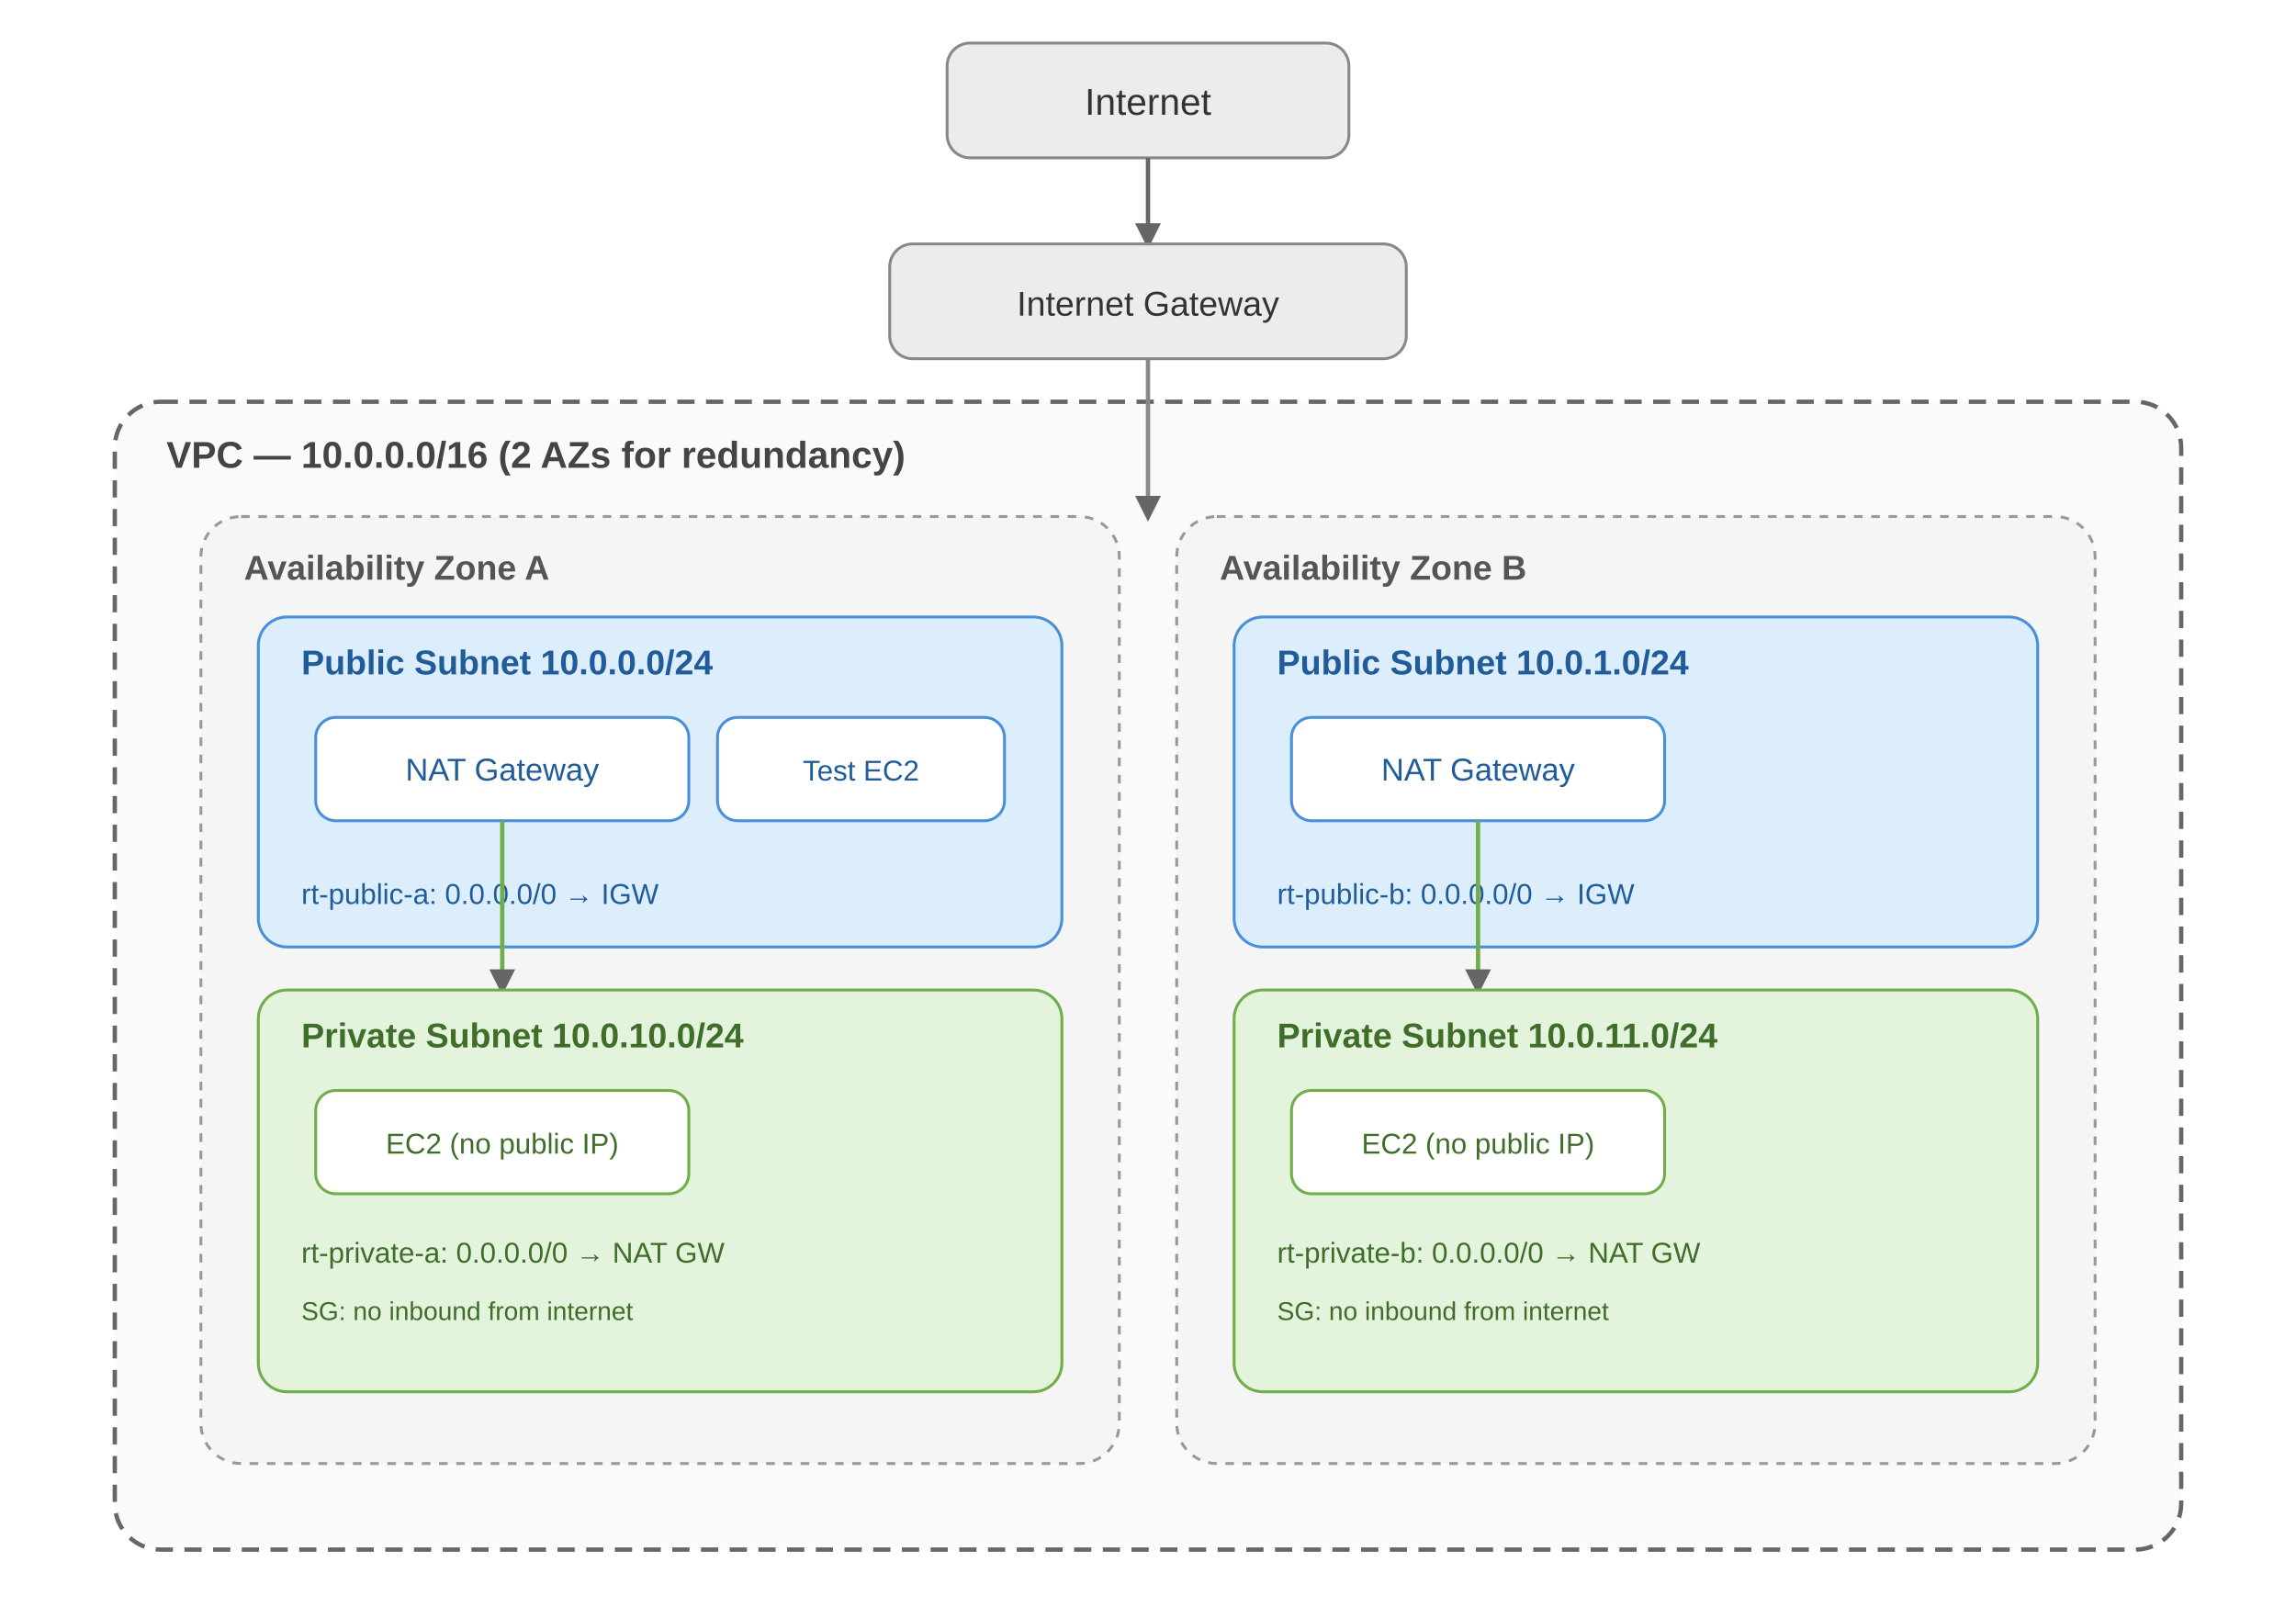
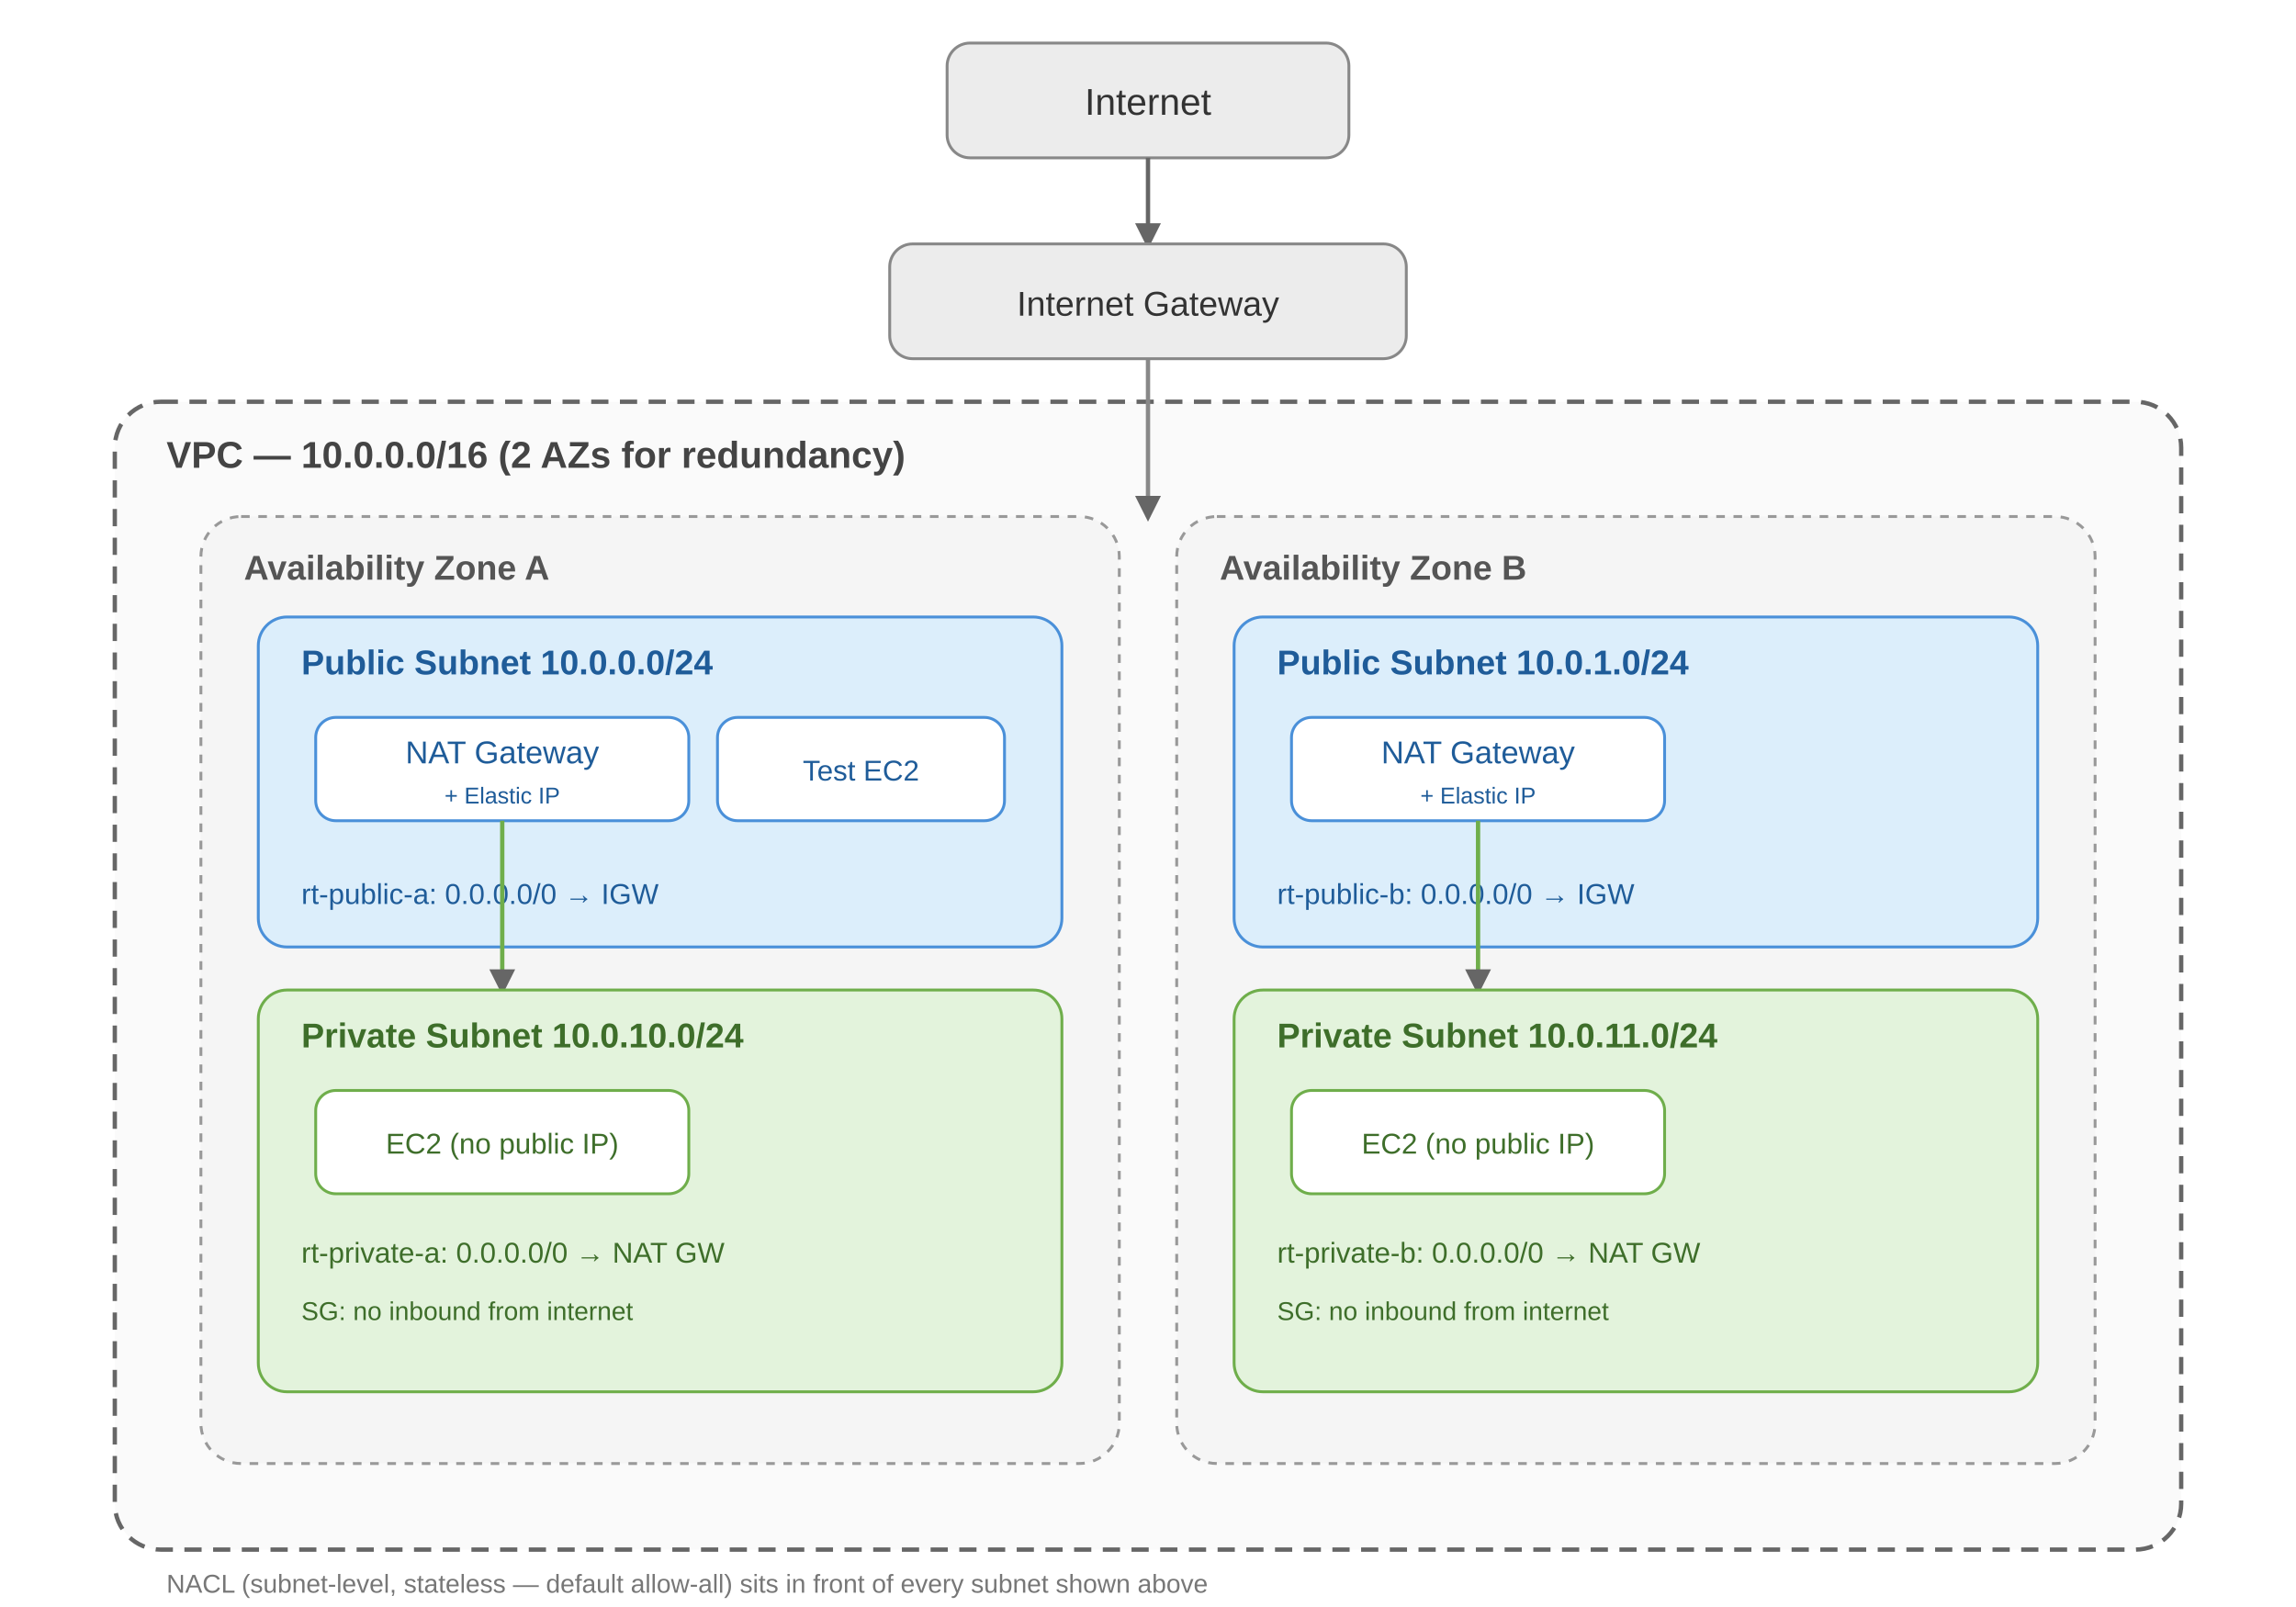
<svg xmlns="http://www.w3.org/2000/svg" width="800" height="560" viewBox="0 0 800 560" font-family="Arial, Helvetica, sans-serif">
  <rect width="800" height="560" fill="#ffffff" />
  <rect x="330" y="15" width="140" height="40" rx="8" fill="#ECECEC" stroke="#888888" stroke-width="1" />
  <text x="400" y="40" text-anchor="middle" font-size="13" fill="#333333">Internet</text>
  <line x1="400" y1="55" x2="400" y2="85" stroke="#666666" stroke-width="1.5" marker-end="url(#arrow)" />
  <rect x="310" y="85" width="180" height="40" rx="8" fill="#ECECEC" stroke="#888888" stroke-width="1" />
  <text x="400" y="110" text-anchor="middle" font-size="12" fill="#333333">Internet Gateway</text>
  <rect x="40" y="140" width="720" height="400" rx="16" fill="#FAFAFA" stroke="#666666" stroke-width="1.5" stroke-dasharray="6,4" />
  <text x="58" y="163" font-size="13" fill="#444444" font-weight="bold">VPC — 10.0.0.0/16 (2 AZs for redundancy)</text>
  <line x1="400" y1="125" x2="400" y2="180" stroke="#888888" stroke-width="1.5" marker-end="url(#arrow)" />
  <rect x="70" y="180" width="320" height="330" rx="14" fill="#F5F5F5" stroke="#999999" stroke-width="1" stroke-dasharray="3,3" />
  <text x="85" y="202" font-size="12" fill="#555555" font-weight="bold">Availability Zone A</text>
  <rect x="90" y="215" width="280" height="115" rx="10" fill="#DCEEFB" stroke="#4A90D9" stroke-width="1" />
  <text x="105" y="235" font-size="12" fill="#1F5C99" font-weight="bold">Public Subnet 10.0.0.0/24</text>
  <rect x="110" y="250" width="130" height="36" rx="7" fill="#ffffff" stroke="#4A90D9" stroke-width="1" />
-   <text x="175" y="272" text-anchor="middle" font-size="11" fill="#1F5C99">NAT Gateway</text>
+   <text x="175" y="266" text-anchor="middle" font-size="11" fill="#1F5C99">NAT Gateway</text>
+   <text x="175" y="280" text-anchor="middle" font-size="8" fill="#1F5C99">+ Elastic IP</text>
  <rect x="250" y="250" width="100" height="36" rx="7" fill="#ffffff" stroke="#4A90D9" stroke-width="1" />
  <text x="300" y="272" text-anchor="middle" font-size="10" fill="#1F5C99">Test EC2</text>
  <text x="105" y="315" font-size="10" fill="#1F5C99">rt-public-a: 0.0.0.0/0 → IGW</text>
  <line x1="175" y1="286" x2="175" y2="345" stroke="#6FAE4B" stroke-width="1.5" marker-end="url(#arrow)" />
  <rect x="90" y="345" width="280" height="140" rx="10" fill="#E3F3DC" stroke="#6FAE4B" stroke-width="1" />
  <text x="105" y="365" font-size="12" fill="#3E6E2A" font-weight="bold">Private Subnet 10.0.10.0/24</text>
  <rect x="110" y="380" width="130" height="36" rx="7" fill="#ffffff" stroke="#6FAE4B" stroke-width="1" />
  <text x="175" y="402" text-anchor="middle" font-size="10" fill="#3E6E2A">EC2 (no public IP)</text>
  <text x="105" y="440" font-size="10" fill="#3E6E2A">rt-private-a: 0.0.0.0/0 → NAT GW</text>
  <text x="105" y="460" font-size="9" fill="#3E6E2A">SG: no inbound from internet</text>
  <rect x="410" y="180" width="320" height="330" rx="14" fill="#F5F5F5" stroke="#999999" stroke-width="1" stroke-dasharray="3,3" />
  <text x="425" y="202" font-size="12" fill="#555555" font-weight="bold">Availability Zone B</text>
  <rect x="430" y="215" width="280" height="115" rx="10" fill="#DCEEFB" stroke="#4A90D9" stroke-width="1" />
  <text x="445" y="235" font-size="12" fill="#1F5C99" font-weight="bold">Public Subnet 10.0.1.0/24</text>
  <rect x="450" y="250" width="130" height="36" rx="7" fill="#ffffff" stroke="#4A90D9" stroke-width="1" />
-   <text x="515" y="272" text-anchor="middle" font-size="11" fill="#1F5C99">NAT Gateway</text>
+   <text x="515" y="266" text-anchor="middle" font-size="11" fill="#1F5C99">NAT Gateway</text>
+   <text x="515" y="280" text-anchor="middle" font-size="8" fill="#1F5C99">+ Elastic IP</text>
  <text x="445" y="315" font-size="10" fill="#1F5C99">rt-public-b: 0.0.0.0/0 → IGW</text>
  <line x1="515" y1="286" x2="515" y2="345" stroke="#6FAE4B" stroke-width="1.5" marker-end="url(#arrow)" />
  <rect x="430" y="345" width="280" height="140" rx="10" fill="#E3F3DC" stroke="#6FAE4B" stroke-width="1" />
  <text x="445" y="365" font-size="12" fill="#3E6E2A" font-weight="bold">Private Subnet 10.0.11.0/24</text>
  <rect x="450" y="380" width="130" height="36" rx="7" fill="#ffffff" stroke="#6FAE4B" stroke-width="1" />
  <text x="515" y="402" text-anchor="middle" font-size="10" fill="#3E6E2A">EC2 (no public IP)</text>
  <text x="445" y="440" font-size="10" fill="#3E6E2A">rt-private-b: 0.0.0.0/0 → NAT GW</text>
  <text x="445" y="460" font-size="9" fill="#3E6E2A">SG: no inbound from internet</text>
+   <text x="58" y="555" font-size="9" fill="#777777">NACL (subnet-level, stateless — default allow-all) sits in front of every subnet shown above</text>
  <defs>
    <marker id="arrow" viewBox="0 0 10 10" refX="8" refY="5" markerWidth="6" markerHeight="6" orient="auto-start-reverse">
      <path d="M0,0 L10,5 L0,10 Z" fill="#666666" />
    </marker>
  </defs>
</svg>
